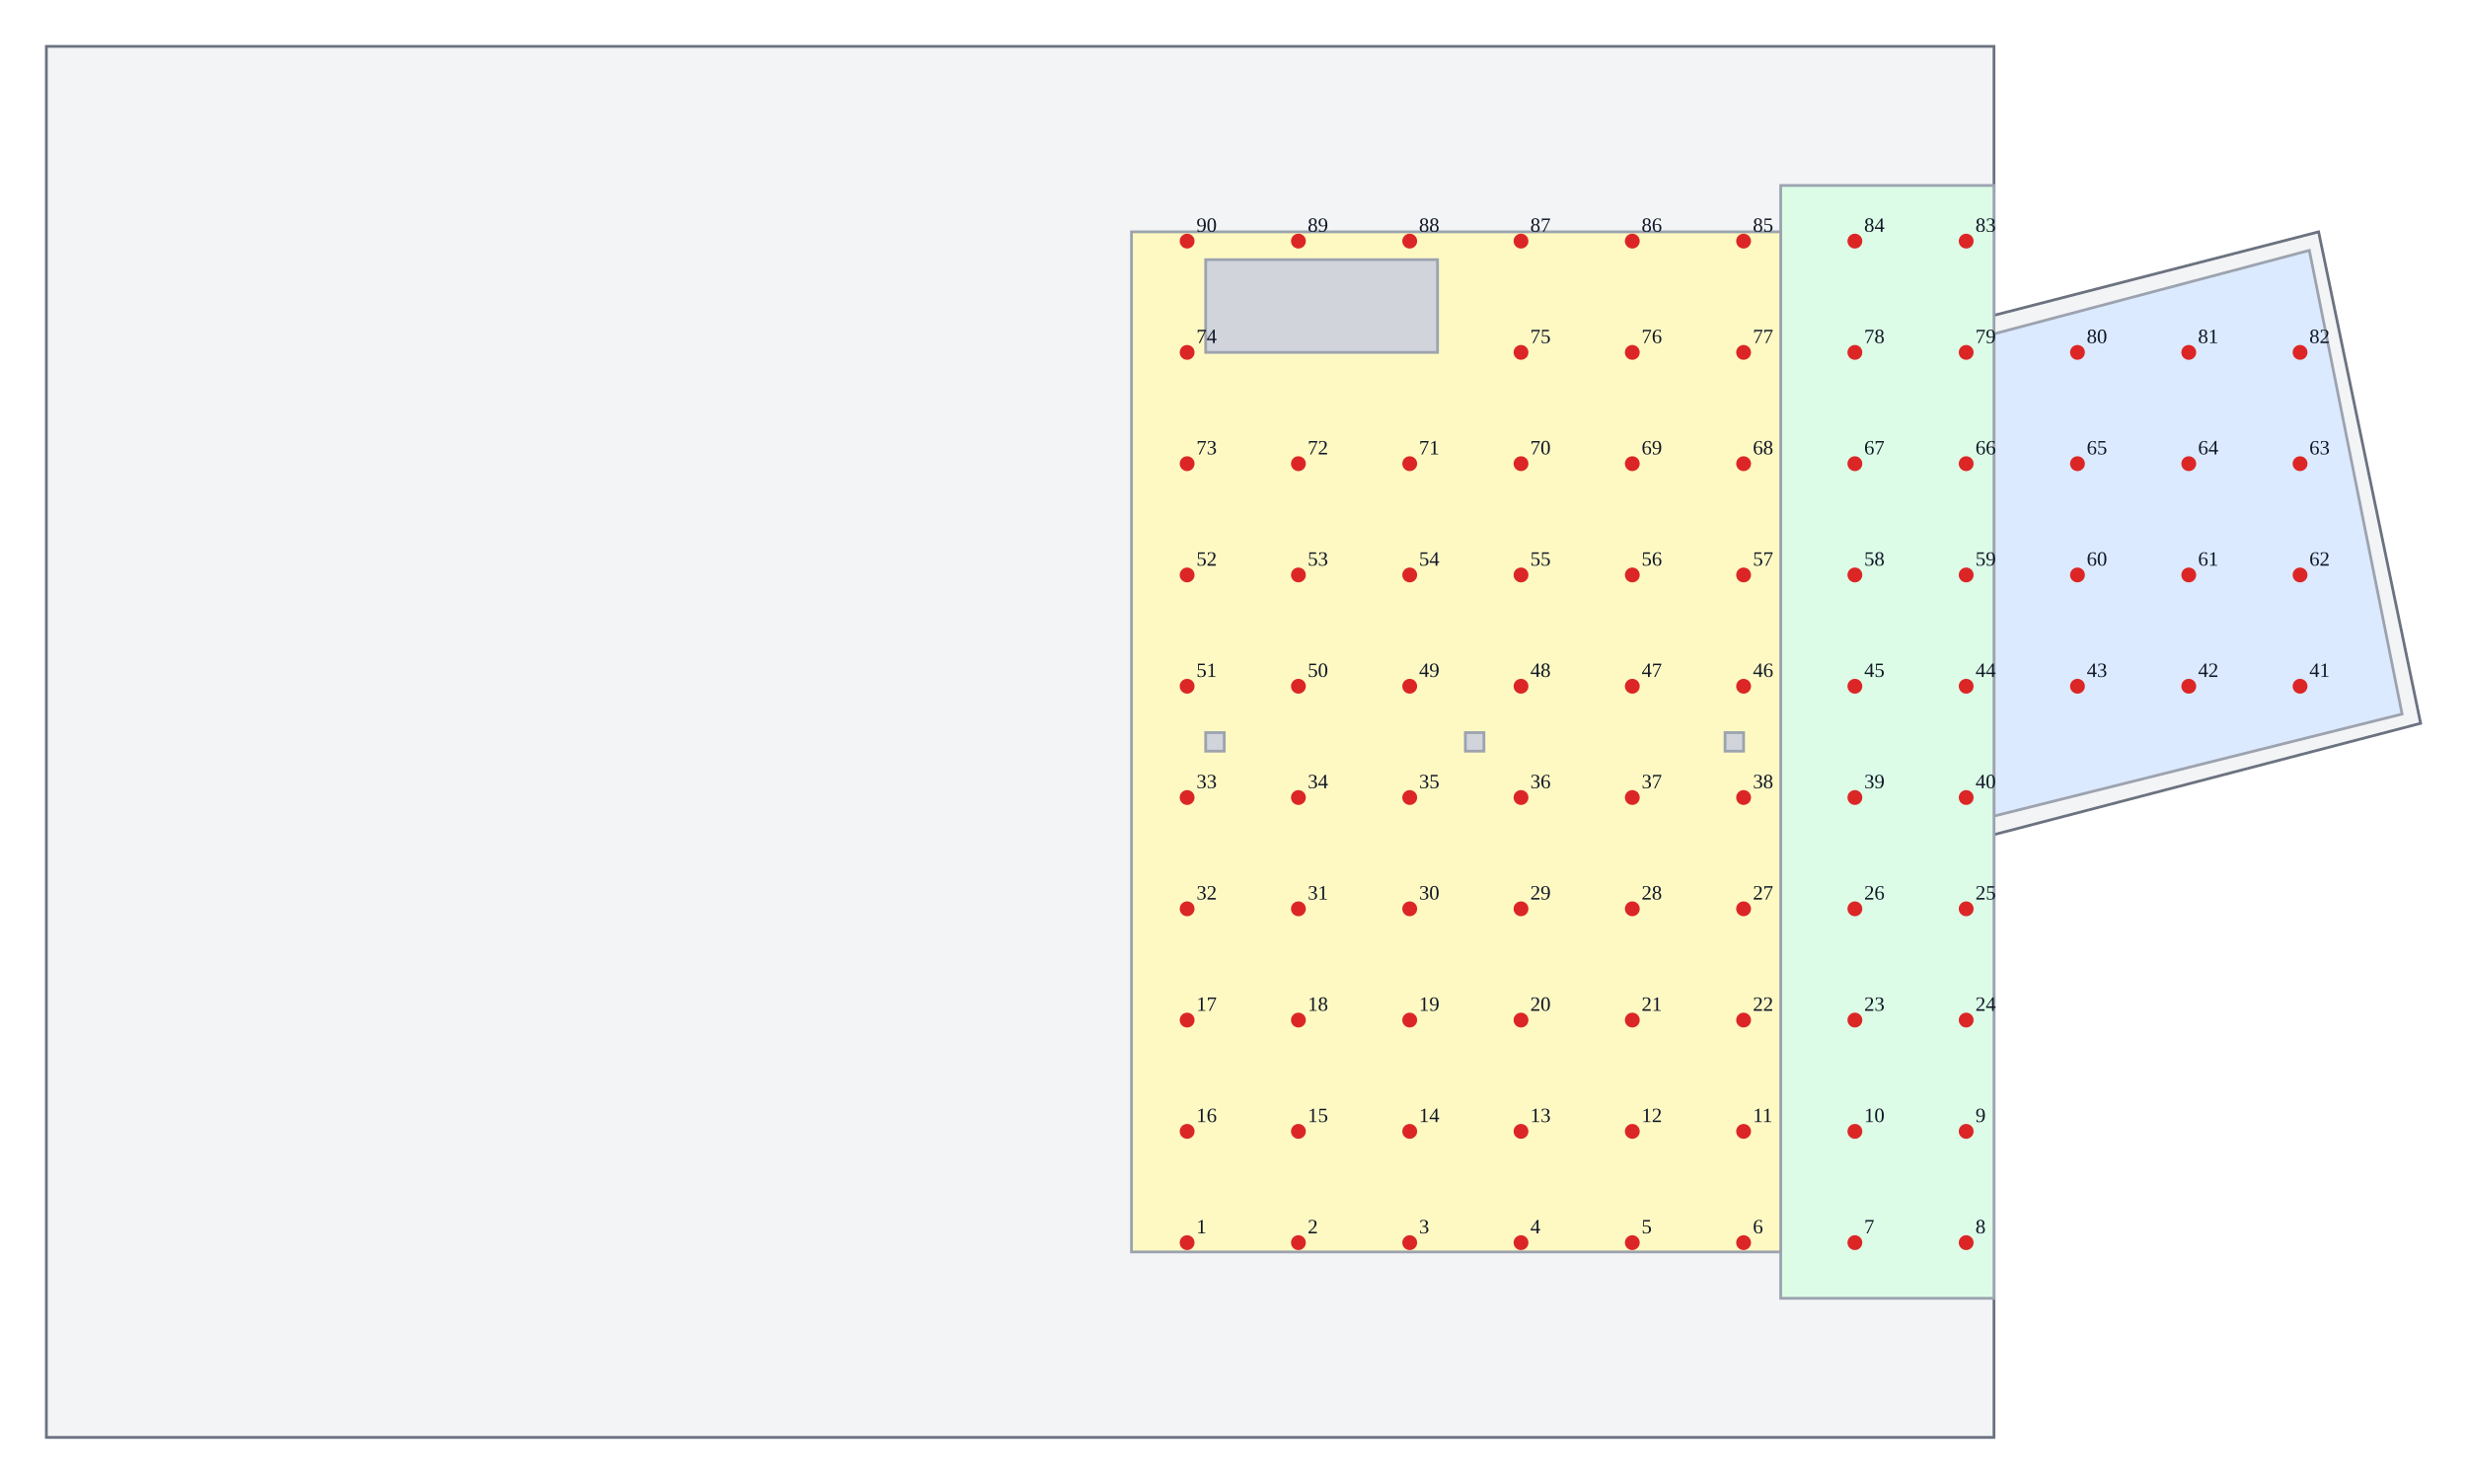
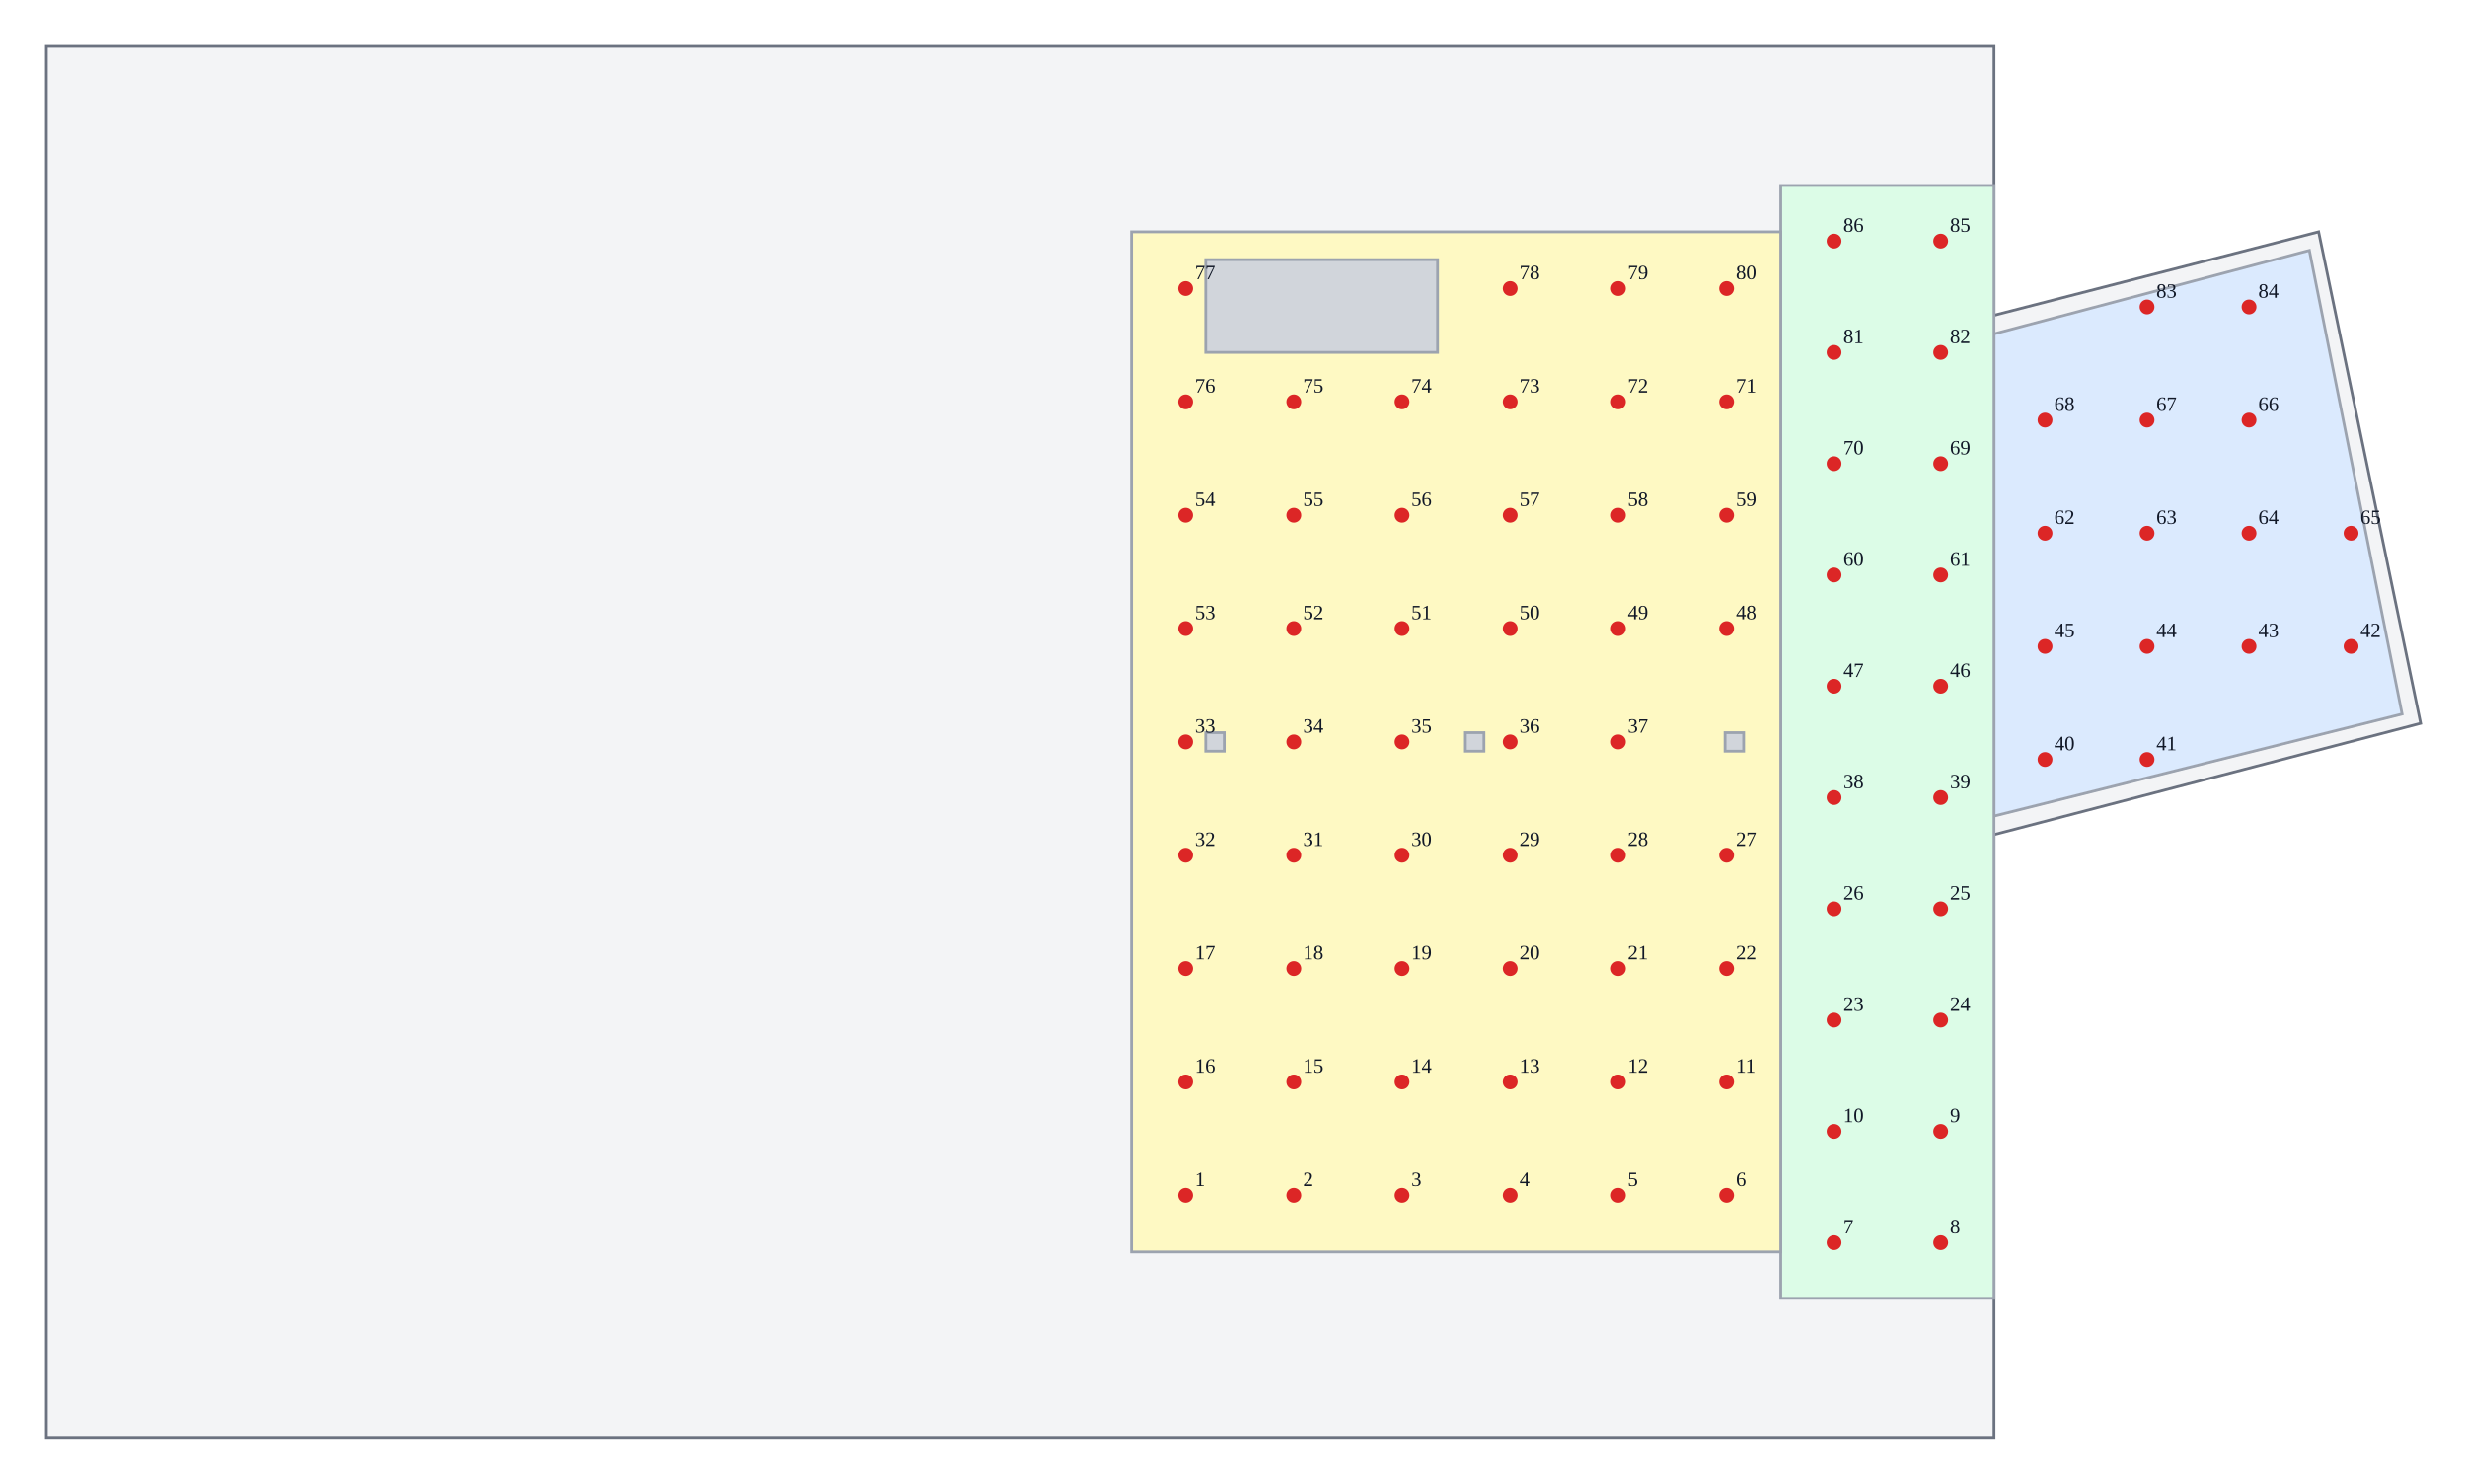
<svg xmlns="http://www.w3.org/2000/svg" viewBox="-110 -80 266 160">
  <polygon points="-105,75 105,75 105,10 151,-2 140,-55 105,-46 105,-75 -105,-75" fill="#f3f4f6" stroke="#6b7280" stroke-width="0.3" />
  <polygon points="105,8 149,-3 139,-53 105,-44" fill="#dbeafe" stroke="#9ca3af" stroke-width="0.3" />
  <polygon points="82,60 105,60 105,-60 82,-60" fill="#dcfce7" stroke="#9ca3af" stroke-width="0.3" />
  <polygon points="12,55 82,55 82,-55 12,-55" fill="#fef9c3" stroke="#9ca3af" stroke-width="0.3" />
  <polygon points="20,-42 45,-42 45,-52 20,-52" fill="#d1d5db" stroke="#9ca3af" stroke-width="0.3" />
  <polygon points="20,1 22,1 22,-1 20,-1" fill="#d1d5db" stroke="#9ca3af" stroke-width="0.3" />
  <polygon points="48,1 50,1 50,-1 48,-1" fill="#d1d5db" stroke="#9ca3af" stroke-width="0.3" />
  <polygon points="76,1 78,1 78,-1 76,-1" fill="#d1d5db" stroke="#9ca3af" stroke-width="0.3" />
-   <circle cx="18" cy="54" r="0.8" fill="#dc2626" />
-   <text x="19" y="53" font-size="2.2" fill="#111827">1</text>
-   <circle cx="30" cy="54" r="0.8" fill="#dc2626" />
-   <text x="31" y="53" font-size="2.2" fill="#111827">2</text>
-   <circle cx="42" cy="54" r="0.8" fill="#dc2626" />
-   <text x="43" y="53" font-size="2.2" fill="#111827">3</text>
-   <circle cx="54" cy="54" r="0.8" fill="#dc2626" />
-   <text x="55" y="53" font-size="2.2" fill="#111827">4</text>
-   <circle cx="66" cy="54" r="0.8" fill="#dc2626" />
-   <text x="67" y="53" font-size="2.2" fill="#111827">5</text>
-   <circle cx="78" cy="54" r="0.8" fill="#dc2626" />
-   <text x="79" y="53" font-size="2.2" fill="#111827">6</text>
-   <circle cx="90" cy="54" r="0.8" fill="#dc2626" />
-   <text x="91" y="53" font-size="2.2" fill="#111827">7</text>
-   <circle cx="102" cy="54" r="0.8" fill="#dc2626" />
-   <text x="103" y="53" font-size="2.2" fill="#111827">8</text>
-   <circle cx="102" cy="42" r="0.8" fill="#dc2626" />
-   <text x="103" y="41" font-size="2.2" fill="#111827">9</text>
-   <circle cx="90" cy="42" r="0.8" fill="#dc2626" />
-   <text x="91" y="41" font-size="2.2" fill="#111827">10</text>
-   <circle cx="78" cy="42" r="0.8" fill="#dc2626" />
-   <text x="79" y="41" font-size="2.2" fill="#111827">11</text>
-   <circle cx="66" cy="42" r="0.8" fill="#dc2626" />
-   <text x="67" y="41" font-size="2.2" fill="#111827">12</text>
-   <circle cx="54" cy="42" r="0.8" fill="#dc2626" />
-   <text x="55" y="41" font-size="2.2" fill="#111827">13</text>
-   <circle cx="42" cy="42" r="0.8" fill="#dc2626" />
-   <text x="43" y="41" font-size="2.2" fill="#111827">14</text>
-   <circle cx="30" cy="42" r="0.8" fill="#dc2626" />
-   <text x="31" y="41" font-size="2.2" fill="#111827">15</text>
-   <circle cx="18" cy="42" r="0.8" fill="#dc2626" />
-   <text x="19" y="41" font-size="2.2" fill="#111827">16</text>
-   <circle cx="18" cy="30" r="0.8" fill="#dc2626" />
-   <text x="19" y="29" font-size="2.2" fill="#111827">17</text>
-   <circle cx="30" cy="30" r="0.8" fill="#dc2626" />
-   <text x="31" y="29" font-size="2.2" fill="#111827">18</text>
-   <circle cx="42" cy="30" r="0.8" fill="#dc2626" />
-   <text x="43" y="29" font-size="2.2" fill="#111827">19</text>
-   <circle cx="54" cy="30" r="0.8" fill="#dc2626" />
-   <text x="55" y="29" font-size="2.2" fill="#111827">20</text>
-   <circle cx="66" cy="30" r="0.8" fill="#dc2626" />
-   <text x="67" y="29" font-size="2.2" fill="#111827">21</text>
-   <circle cx="78" cy="30" r="0.8" fill="#dc2626" />
-   <text x="79" y="29" font-size="2.2" fill="#111827">22</text>
-   <circle cx="90" cy="30" r="0.8" fill="#dc2626" />
-   <text x="91" y="29" font-size="2.2" fill="#111827">23</text>
-   <circle cx="102" cy="30" r="0.8" fill="#dc2626" />
-   <text x="103" y="29" font-size="2.2" fill="#111827">24</text>
-   <circle cx="102" cy="18" r="0.8" fill="#dc2626" />
-   <text x="103" y="17" font-size="2.2" fill="#111827">25</text>
-   <circle cx="90" cy="18" r="0.8" fill="#dc2626" />
-   <text x="91" y="17" font-size="2.2" fill="#111827">26</text>
-   <circle cx="78" cy="18" r="0.8" fill="#dc2626" />
-   <text x="79" y="17" font-size="2.2" fill="#111827">27</text>
-   <circle cx="66" cy="18" r="0.8" fill="#dc2626" />
-   <text x="67" y="17" font-size="2.2" fill="#111827">28</text>
-   <circle cx="54" cy="18" r="0.8" fill="#dc2626" />
-   <text x="55" y="17" font-size="2.2" fill="#111827">29</text>
-   <circle cx="42" cy="18" r="0.8" fill="#dc2626" />
-   <text x="43" y="17" font-size="2.2" fill="#111827">30</text>
-   <circle cx="30" cy="18" r="0.8" fill="#dc2626" />
-   <text x="31" y="17" font-size="2.2" fill="#111827">31</text>
-   <circle cx="18" cy="18" r="0.8" fill="#dc2626" />
-   <text x="19" y="17" font-size="2.2" fill="#111827">32</text>
-   <circle cx="18" cy="6" r="0.8" fill="#dc2626" />
-   <text x="19" y="5" font-size="2.2" fill="#111827">33</text>
-   <circle cx="30" cy="6" r="0.8" fill="#dc2626" />
-   <text x="31" y="5" font-size="2.2" fill="#111827">34</text>
-   <circle cx="42" cy="6" r="0.8" fill="#dc2626" />
-   <text x="43" y="5" font-size="2.2" fill="#111827">35</text>
-   <circle cx="54" cy="6" r="0.8" fill="#dc2626" />
-   <text x="55" y="5" font-size="2.2" fill="#111827">36</text>
-   <circle cx="66" cy="6" r="0.8" fill="#dc2626" />
-   <text x="67" y="5" font-size="2.2" fill="#111827">37</text>
-   <circle cx="78" cy="6" r="0.8" fill="#dc2626" />
-   <text x="79" y="5" font-size="2.2" fill="#111827">38</text>
-   <circle cx="90" cy="6" r="0.8" fill="#dc2626" />
-   <text x="91" y="5" font-size="2.2" fill="#111827">39</text>
-   <circle cx="102" cy="6" r="0.8" fill="#dc2626" />
-   <text x="103" y="5" font-size="2.2" fill="#111827">40</text>
-   <circle cx="138" cy="-6" r="0.8" fill="#dc2626" />
-   <text x="139" y="-7" font-size="2.2" fill="#111827">41</text>
-   <circle cx="126" cy="-6" r="0.8" fill="#dc2626" />
-   <text x="127" y="-7" font-size="2.2" fill="#111827">42</text>
-   <circle cx="114" cy="-6" r="0.8" fill="#dc2626" />
-   <text x="115" y="-7" font-size="2.2" fill="#111827">43</text>
-   <circle cx="102" cy="-6" r="0.8" fill="#dc2626" />
-   <text x="103" y="-7" font-size="2.2" fill="#111827">44</text>
-   <circle cx="90" cy="-6" r="0.8" fill="#dc2626" />
-   <text x="91" y="-7" font-size="2.2" fill="#111827">45</text>
-   <circle cx="78" cy="-6" r="0.8" fill="#dc2626" />
-   <text x="79" y="-7" font-size="2.2" fill="#111827">46</text>
-   <circle cx="66" cy="-6" r="0.8" fill="#dc2626" />
-   <text x="67" y="-7" font-size="2.2" fill="#111827">47</text>
-   <circle cx="54" cy="-6" r="0.8" fill="#dc2626" />
-   <text x="55" y="-7" font-size="2.2" fill="#111827">48</text>
-   <circle cx="42" cy="-6" r="0.8" fill="#dc2626" />
-   <text x="43" y="-7" font-size="2.2" fill="#111827">49</text>
-   <circle cx="30" cy="-6" r="0.8" fill="#dc2626" />
-   <text x="31" y="-7" font-size="2.2" fill="#111827">50</text>
-   <circle cx="18" cy="-6" r="0.8" fill="#dc2626" />
-   <text x="19" y="-7" font-size="2.2" fill="#111827">51</text>
-   <circle cx="18" cy="-18" r="0.8" fill="#dc2626" />
-   <text x="19" y="-19" font-size="2.2" fill="#111827">52</text>
-   <circle cx="30" cy="-18" r="0.8" fill="#dc2626" />
-   <text x="31" y="-19" font-size="2.2" fill="#111827">53</text>
-   <circle cx="42" cy="-18" r="0.8" fill="#dc2626" />
-   <text x="43" y="-19" font-size="2.2" fill="#111827">54</text>
-   <circle cx="54" cy="-18" r="0.8" fill="#dc2626" />
-   <text x="55" y="-19" font-size="2.2" fill="#111827">55</text>
-   <circle cx="66" cy="-18" r="0.8" fill="#dc2626" />
-   <text x="67" y="-19" font-size="2.2" fill="#111827">56</text>
-   <circle cx="78" cy="-18" r="0.8" fill="#dc2626" />
-   <text x="79" y="-19" font-size="2.2" fill="#111827">57</text>
-   <circle cx="90" cy="-18" r="0.8" fill="#dc2626" />
-   <text x="91" y="-19" font-size="2.2" fill="#111827">58</text>
-   <circle cx="102" cy="-18" r="0.8" fill="#dc2626" />
-   <text x="103" y="-19" font-size="2.2" fill="#111827">59</text>
-   <circle cx="114" cy="-18" r="0.8" fill="#dc2626" />
-   <text x="115" y="-19" font-size="2.2" fill="#111827">60</text>
-   <circle cx="126" cy="-18" r="0.8" fill="#dc2626" />
-   <text x="127" y="-19" font-size="2.2" fill="#111827">61</text>
-   <circle cx="138" cy="-18" r="0.8" fill="#dc2626" />
-   <text x="139" y="-19" font-size="2.2" fill="#111827">62</text>
-   <circle cx="138" cy="-30" r="0.8" fill="#dc2626" />
-   <text x="139" y="-31" font-size="2.2" fill="#111827">63</text>
-   <circle cx="126" cy="-30" r="0.8" fill="#dc2626" />
-   <text x="127" y="-31" font-size="2.2" fill="#111827">64</text>
-   <circle cx="114" cy="-30" r="0.8" fill="#dc2626" />
-   <text x="115" y="-31" font-size="2.2" fill="#111827">65</text>
-   <circle cx="102" cy="-30" r="0.8" fill="#dc2626" />
-   <text x="103" y="-31" font-size="2.2" fill="#111827">66</text>
-   <circle cx="90" cy="-30" r="0.8" fill="#dc2626" />
-   <text x="91" y="-31" font-size="2.2" fill="#111827">67</text>
-   <circle cx="78" cy="-30" r="0.8" fill="#dc2626" />
-   <text x="79" y="-31" font-size="2.2" fill="#111827">68</text>
-   <circle cx="66" cy="-30" r="0.8" fill="#dc2626" />
-   <text x="67" y="-31" font-size="2.2" fill="#111827">69</text>
-   <circle cx="54" cy="-30" r="0.8" fill="#dc2626" />
-   <text x="55" y="-31" font-size="2.2" fill="#111827">70</text>
-   <circle cx="42" cy="-30" r="0.8" fill="#dc2626" />
-   <text x="43" y="-31" font-size="2.2" fill="#111827">71</text>
-   <circle cx="30" cy="-30" r="0.8" fill="#dc2626" />
-   <text x="31" y="-31" font-size="2.2" fill="#111827">72</text>
-   <circle cx="18" cy="-30" r="0.8" fill="#dc2626" />
-   <text x="19" y="-31" font-size="2.2" fill="#111827">73</text>
-   <circle cx="18" cy="-42" r="0.8" fill="#dc2626" />
-   <text x="19" y="-43" font-size="2.2" fill="#111827">74</text>
-   <circle cx="54" cy="-42" r="0.8" fill="#dc2626" />
-   <text x="55" y="-43" font-size="2.2" fill="#111827">75</text>
-   <circle cx="66" cy="-42" r="0.8" fill="#dc2626" />
-   <text x="67" y="-43" font-size="2.2" fill="#111827">76</text>
-   <circle cx="78" cy="-42" r="0.8" fill="#dc2626" />
-   <text x="79" y="-43" font-size="2.2" fill="#111827">77</text>
-   <circle cx="90" cy="-42" r="0.8" fill="#dc2626" />
-   <text x="91" y="-43" font-size="2.2" fill="#111827">78</text>
-   <circle cx="102" cy="-42" r="0.8" fill="#dc2626" />
-   <text x="103" y="-43" font-size="2.2" fill="#111827">79</text>
-   <circle cx="114" cy="-42" r="0.8" fill="#dc2626" />
-   <text x="115" y="-43" font-size="2.2" fill="#111827">80</text>
-   <circle cx="126" cy="-42" r="0.8" fill="#dc2626" />
-   <text x="127" y="-43" font-size="2.2" fill="#111827">81</text>
-   <circle cx="138" cy="-42" r="0.8" fill="#dc2626" />
-   <text x="139" y="-43" font-size="2.2" fill="#111827">82</text>
-   <circle cx="102" cy="-54" r="0.8" fill="#dc2626" />
-   <text x="103" y="-55" font-size="2.2" fill="#111827">83</text>
-   <circle cx="90" cy="-54" r="0.8" fill="#dc2626" />
-   <text x="91" y="-55" font-size="2.2" fill="#111827">84</text>
-   <circle cx="78" cy="-54" r="0.8" fill="#dc2626" />
-   <text x="79" y="-55" font-size="2.2" fill="#111827">85</text>
-   <circle cx="66" cy="-54" r="0.8" fill="#dc2626" />
-   <text x="67" y="-55" font-size="2.2" fill="#111827">86</text>
-   <circle cx="54" cy="-54" r="0.8" fill="#dc2626" />
-   <text x="55" y="-55" font-size="2.2" fill="#111827">87</text>
-   <circle cx="42" cy="-54" r="0.8" fill="#dc2626" />
-   <text x="43" y="-55" font-size="2.2" fill="#111827">88</text>
-   <circle cx="30" cy="-54" r="0.8" fill="#dc2626" />
-   <text x="31" y="-55" font-size="2.2" fill="#111827">89</text>
-   <circle cx="18" cy="-54" r="0.8" fill="#dc2626" />
-   <text x="19" y="-55" font-size="2.2" fill="#111827">90</text>
+   <circle cx="17.833" cy="48.889" r="0.8" fill="#dc2626" />
+   <text x="18.833" y="47.889" font-size="2.2" fill="#111827">1</text>
+   <circle cx="29.5" cy="48.889" r="0.8" fill="#dc2626" />
+   <text x="30.5" y="47.889" font-size="2.2" fill="#111827">2</text>
+   <circle cx="41.167" cy="48.889" r="0.8" fill="#dc2626" />
+   <text x="42.167" y="47.889" font-size="2.2" fill="#111827">3</text>
+   <circle cx="52.833" cy="48.889" r="0.8" fill="#dc2626" />
+   <text x="53.833" y="47.889" font-size="2.2" fill="#111827">4</text>
+   <circle cx="64.5" cy="48.889" r="0.8" fill="#dc2626" />
+   <text x="65.5" y="47.889" font-size="2.2" fill="#111827">5</text>
+   <circle cx="76.167" cy="48.889" r="0.8" fill="#dc2626" />
+   <text x="77.167" y="47.889" font-size="2.2" fill="#111827">6</text>
+   <circle cx="87.75" cy="54" r="0.8" fill="#dc2626" />
+   <text x="88.75" y="53" font-size="2.2" fill="#111827">7</text>
+   <circle cx="99.25" cy="54" r="0.8" fill="#dc2626" />
+   <text x="100.25" y="53" font-size="2.2" fill="#111827">8</text>
+   <circle cx="99.25" cy="42" r="0.8" fill="#dc2626" />
+   <text x="100.25" y="41" font-size="2.2" fill="#111827">9</text>
+   <circle cx="87.75" cy="42" r="0.8" fill="#dc2626" />
+   <text x="88.75" y="41" font-size="2.2" fill="#111827">10</text>
+   <circle cx="76.167" cy="36.667" r="0.8" fill="#dc2626" />
+   <text x="77.167" y="35.667" font-size="2.2" fill="#111827">11</text>
+   <circle cx="64.5" cy="36.667" r="0.8" fill="#dc2626" />
+   <text x="65.5" y="35.667" font-size="2.2" fill="#111827">12</text>
+   <circle cx="52.833" cy="36.667" r="0.8" fill="#dc2626" />
+   <text x="53.833" y="35.667" font-size="2.2" fill="#111827">13</text>
+   <circle cx="41.167" cy="36.667" r="0.8" fill="#dc2626" />
+   <text x="42.167" y="35.667" font-size="2.2" fill="#111827">14</text>
+   <circle cx="29.5" cy="36.667" r="0.8" fill="#dc2626" />
+   <text x="30.5" y="35.667" font-size="2.2" fill="#111827">15</text>
+   <circle cx="17.833" cy="36.667" r="0.8" fill="#dc2626" />
+   <text x="18.833" y="35.667" font-size="2.2" fill="#111827">16</text>
+   <circle cx="17.833" cy="24.444" r="0.8" fill="#dc2626" />
+   <text x="18.833" y="23.444" font-size="2.2" fill="#111827">17</text>
+   <circle cx="29.5" cy="24.444" r="0.8" fill="#dc2626" />
+   <text x="30.5" y="23.444" font-size="2.2" fill="#111827">18</text>
+   <circle cx="41.167" cy="24.444" r="0.8" fill="#dc2626" />
+   <text x="42.167" y="23.444" font-size="2.2" fill="#111827">19</text>
+   <circle cx="52.833" cy="24.444" r="0.8" fill="#dc2626" />
+   <text x="53.833" y="23.444" font-size="2.2" fill="#111827">20</text>
+   <circle cx="64.5" cy="24.444" r="0.8" fill="#dc2626" />
+   <text x="65.5" y="23.444" font-size="2.2" fill="#111827">21</text>
+   <circle cx="76.167" cy="24.444" r="0.8" fill="#dc2626" />
+   <text x="77.167" y="23.444" font-size="2.2" fill="#111827">22</text>
+   <circle cx="87.75" cy="30" r="0.8" fill="#dc2626" />
+   <text x="88.75" y="29" font-size="2.2" fill="#111827">23</text>
+   <circle cx="99.25" cy="30" r="0.8" fill="#dc2626" />
+   <text x="100.25" y="29" font-size="2.2" fill="#111827">24</text>
+   <circle cx="99.25" cy="18" r="0.8" fill="#dc2626" />
+   <text x="100.25" y="17" font-size="2.2" fill="#111827">25</text>
+   <circle cx="87.75" cy="18" r="0.8" fill="#dc2626" />
+   <text x="88.75" y="17" font-size="2.2" fill="#111827">26</text>
+   <circle cx="76.167" cy="12.222" r="0.8" fill="#dc2626" />
+   <text x="77.167" y="11.222" font-size="2.2" fill="#111827">27</text>
+   <circle cx="64.5" cy="12.222" r="0.8" fill="#dc2626" />
+   <text x="65.5" y="11.222" font-size="2.2" fill="#111827">28</text>
+   <circle cx="52.833" cy="12.222" r="0.8" fill="#dc2626" />
+   <text x="53.833" y="11.222" font-size="2.2" fill="#111827">29</text>
+   <circle cx="41.167" cy="12.222" r="0.8" fill="#dc2626" />
+   <text x="42.167" y="11.222" font-size="2.2" fill="#111827">30</text>
+   <circle cx="29.5" cy="12.222" r="0.8" fill="#dc2626" />
+   <text x="30.5" y="11.222" font-size="2.2" fill="#111827">31</text>
+   <circle cx="17.833" cy="12.222" r="0.8" fill="#dc2626" />
+   <text x="18.833" y="11.222" font-size="2.2" fill="#111827">32</text>
+   <circle cx="17.833" cy="0" r="0.8" fill="#dc2626" />
+   <text x="18.833" y="-1" font-size="2.2" fill="#111827">33</text>
+   <circle cx="29.5" cy="0" r="0.8" fill="#dc2626" />
+   <text x="30.5" y="-1" font-size="2.2" fill="#111827">34</text>
+   <circle cx="41.167" cy="0" r="0.8" fill="#dc2626" />
+   <text x="42.167" y="-1" font-size="2.2" fill="#111827">35</text>
+   <circle cx="52.833" cy="0" r="0.8" fill="#dc2626" />
+   <text x="53.833" y="-1" font-size="2.2" fill="#111827">36</text>
+   <circle cx="64.5" cy="0" r="0.8" fill="#dc2626" />
+   <text x="65.5" y="-1" font-size="2.2" fill="#111827">37</text>
+   <circle cx="87.75" cy="6" r="0.8" fill="#dc2626" />
+   <text x="88.75" y="5" font-size="2.2" fill="#111827">38</text>
+   <circle cx="99.25" cy="6" r="0.8" fill="#dc2626" />
+   <text x="100.25" y="5" font-size="2.2" fill="#111827">39</text>
+   <circle cx="110.5" cy="1.9" r="0.8" fill="#dc2626" />
+   <text x="111.5" y="0.9" font-size="2.2" fill="#111827">40</text>
+   <circle cx="121.5" cy="1.9" r="0.8" fill="#dc2626" />
+   <text x="122.5" y="0.9" font-size="2.2" fill="#111827">41</text>
+   <circle cx="143.5" cy="-10.3" r="0.8" fill="#dc2626" />
+   <text x="144.5" y="-11.3" font-size="2.2" fill="#111827">42</text>
+   <circle cx="132.5" cy="-10.3" r="0.8" fill="#dc2626" />
+   <text x="133.5" y="-11.3" font-size="2.2" fill="#111827">43</text>
+   <circle cx="121.5" cy="-10.3" r="0.8" fill="#dc2626" />
+   <text x="122.5" y="-11.3" font-size="2.2" fill="#111827">44</text>
+   <circle cx="110.5" cy="-10.3" r="0.8" fill="#dc2626" />
+   <text x="111.5" y="-11.3" font-size="2.2" fill="#111827">45</text>
+   <circle cx="99.25" cy="-6" r="0.8" fill="#dc2626" />
+   <text x="100.25" y="-7" font-size="2.2" fill="#111827">46</text>
+   <circle cx="87.75" cy="-6" r="0.8" fill="#dc2626" />
+   <text x="88.75" y="-7" font-size="2.2" fill="#111827">47</text>
+   <circle cx="76.167" cy="-12.222" r="0.8" fill="#dc2626" />
+   <text x="77.167" y="-13.222" font-size="2.2" fill="#111827">48</text>
+   <circle cx="64.5" cy="-12.222" r="0.8" fill="#dc2626" />
+   <text x="65.5" y="-13.222" font-size="2.2" fill="#111827">49</text>
+   <circle cx="52.833" cy="-12.222" r="0.8" fill="#dc2626" />
+   <text x="53.833" y="-13.222" font-size="2.2" fill="#111827">50</text>
+   <circle cx="41.167" cy="-12.222" r="0.8" fill="#dc2626" />
+   <text x="42.167" y="-13.222" font-size="2.2" fill="#111827">51</text>
+   <circle cx="29.5" cy="-12.222" r="0.8" fill="#dc2626" />
+   <text x="30.5" y="-13.222" font-size="2.2" fill="#111827">52</text>
+   <circle cx="17.833" cy="-12.222" r="0.8" fill="#dc2626" />
+   <text x="18.833" y="-13.222" font-size="2.2" fill="#111827">53</text>
+   <circle cx="17.833" cy="-24.444" r="0.8" fill="#dc2626" />
+   <text x="18.833" y="-25.444" font-size="2.2" fill="#111827">54</text>
+   <circle cx="29.5" cy="-24.444" r="0.8" fill="#dc2626" />
+   <text x="30.5" y="-25.444" font-size="2.2" fill="#111827">55</text>
+   <circle cx="41.167" cy="-24.444" r="0.8" fill="#dc2626" />
+   <text x="42.167" y="-25.444" font-size="2.2" fill="#111827">56</text>
+   <circle cx="52.833" cy="-24.444" r="0.8" fill="#dc2626" />
+   <text x="53.833" y="-25.444" font-size="2.2" fill="#111827">57</text>
+   <circle cx="64.5" cy="-24.444" r="0.8" fill="#dc2626" />
+   <text x="65.5" y="-25.444" font-size="2.2" fill="#111827">58</text>
+   <circle cx="76.167" cy="-24.444" r="0.8" fill="#dc2626" />
+   <text x="77.167" y="-25.444" font-size="2.2" fill="#111827">59</text>
+   <circle cx="87.75" cy="-18" r="0.8" fill="#dc2626" />
+   <text x="88.75" y="-19" font-size="2.2" fill="#111827">60</text>
+   <circle cx="99.25" cy="-18" r="0.8" fill="#dc2626" />
+   <text x="100.25" y="-19" font-size="2.2" fill="#111827">61</text>
+   <circle cx="110.5" cy="-22.5" r="0.8" fill="#dc2626" />
+   <text x="111.5" y="-23.5" font-size="2.2" fill="#111827">62</text>
+   <circle cx="121.5" cy="-22.5" r="0.8" fill="#dc2626" />
+   <text x="122.5" y="-23.5" font-size="2.2" fill="#111827">63</text>
+   <circle cx="132.5" cy="-22.5" r="0.8" fill="#dc2626" />
+   <text x="133.5" y="-23.5" font-size="2.2" fill="#111827">64</text>
+   <circle cx="143.5" cy="-22.5" r="0.8" fill="#dc2626" />
+   <text x="144.5" y="-23.5" font-size="2.2" fill="#111827">65</text>
+   <circle cx="132.5" cy="-34.7" r="0.8" fill="#dc2626" />
+   <text x="133.5" y="-35.7" font-size="2.2" fill="#111827">66</text>
+   <circle cx="121.5" cy="-34.7" r="0.8" fill="#dc2626" />
+   <text x="122.5" y="-35.7" font-size="2.2" fill="#111827">67</text>
+   <circle cx="110.5" cy="-34.7" r="0.8" fill="#dc2626" />
+   <text x="111.5" y="-35.7" font-size="2.2" fill="#111827">68</text>
+   <circle cx="99.25" cy="-30" r="0.8" fill="#dc2626" />
+   <text x="100.25" y="-31" font-size="2.2" fill="#111827">69</text>
+   <circle cx="87.75" cy="-30" r="0.8" fill="#dc2626" />
+   <text x="88.75" y="-31" font-size="2.2" fill="#111827">70</text>
+   <circle cx="76.167" cy="-36.667" r="0.8" fill="#dc2626" />
+   <text x="77.167" y="-37.667" font-size="2.2" fill="#111827">71</text>
+   <circle cx="64.5" cy="-36.667" r="0.8" fill="#dc2626" />
+   <text x="65.5" y="-37.667" font-size="2.2" fill="#111827">72</text>
+   <circle cx="52.833" cy="-36.667" r="0.8" fill="#dc2626" />
+   <text x="53.833" y="-37.667" font-size="2.2" fill="#111827">73</text>
+   <circle cx="41.167" cy="-36.667" r="0.8" fill="#dc2626" />
+   <text x="42.167" y="-37.667" font-size="2.2" fill="#111827">74</text>
+   <circle cx="29.5" cy="-36.667" r="0.8" fill="#dc2626" />
+   <text x="30.5" y="-37.667" font-size="2.2" fill="#111827">75</text>
+   <circle cx="17.833" cy="-36.667" r="0.8" fill="#dc2626" />
+   <text x="18.833" y="-37.667" font-size="2.2" fill="#111827">76</text>
+   <circle cx="17.833" cy="-48.889" r="0.8" fill="#dc2626" />
+   <text x="18.833" y="-49.889" font-size="2.2" fill="#111827">77</text>
+   <circle cx="52.833" cy="-48.889" r="0.8" fill="#dc2626" />
+   <text x="53.833" y="-49.889" font-size="2.2" fill="#111827">78</text>
+   <circle cx="64.5" cy="-48.889" r="0.8" fill="#dc2626" />
+   <text x="65.5" y="-49.889" font-size="2.2" fill="#111827">79</text>
+   <circle cx="76.167" cy="-48.889" r="0.8" fill="#dc2626" />
+   <text x="77.167" y="-49.889" font-size="2.2" fill="#111827">80</text>
+   <circle cx="87.75" cy="-42" r="0.8" fill="#dc2626" />
+   <text x="88.75" y="-43" font-size="2.2" fill="#111827">81</text>
+   <circle cx="99.25" cy="-42" r="0.8" fill="#dc2626" />
+   <text x="100.25" y="-43" font-size="2.2" fill="#111827">82</text>
+   <circle cx="121.5" cy="-46.9" r="0.8" fill="#dc2626" />
+   <text x="122.5" y="-47.9" font-size="2.2" fill="#111827">83</text>
+   <circle cx="132.5" cy="-46.9" r="0.8" fill="#dc2626" />
+   <text x="133.5" y="-47.9" font-size="2.2" fill="#111827">84</text>
+   <circle cx="99.25" cy="-54" r="0.8" fill="#dc2626" />
+   <text x="100.25" y="-55" font-size="2.2" fill="#111827">85</text>
+   <circle cx="87.75" cy="-54" r="0.8" fill="#dc2626" />
+   <text x="88.75" y="-55" font-size="2.2" fill="#111827">86</text>
</svg>
